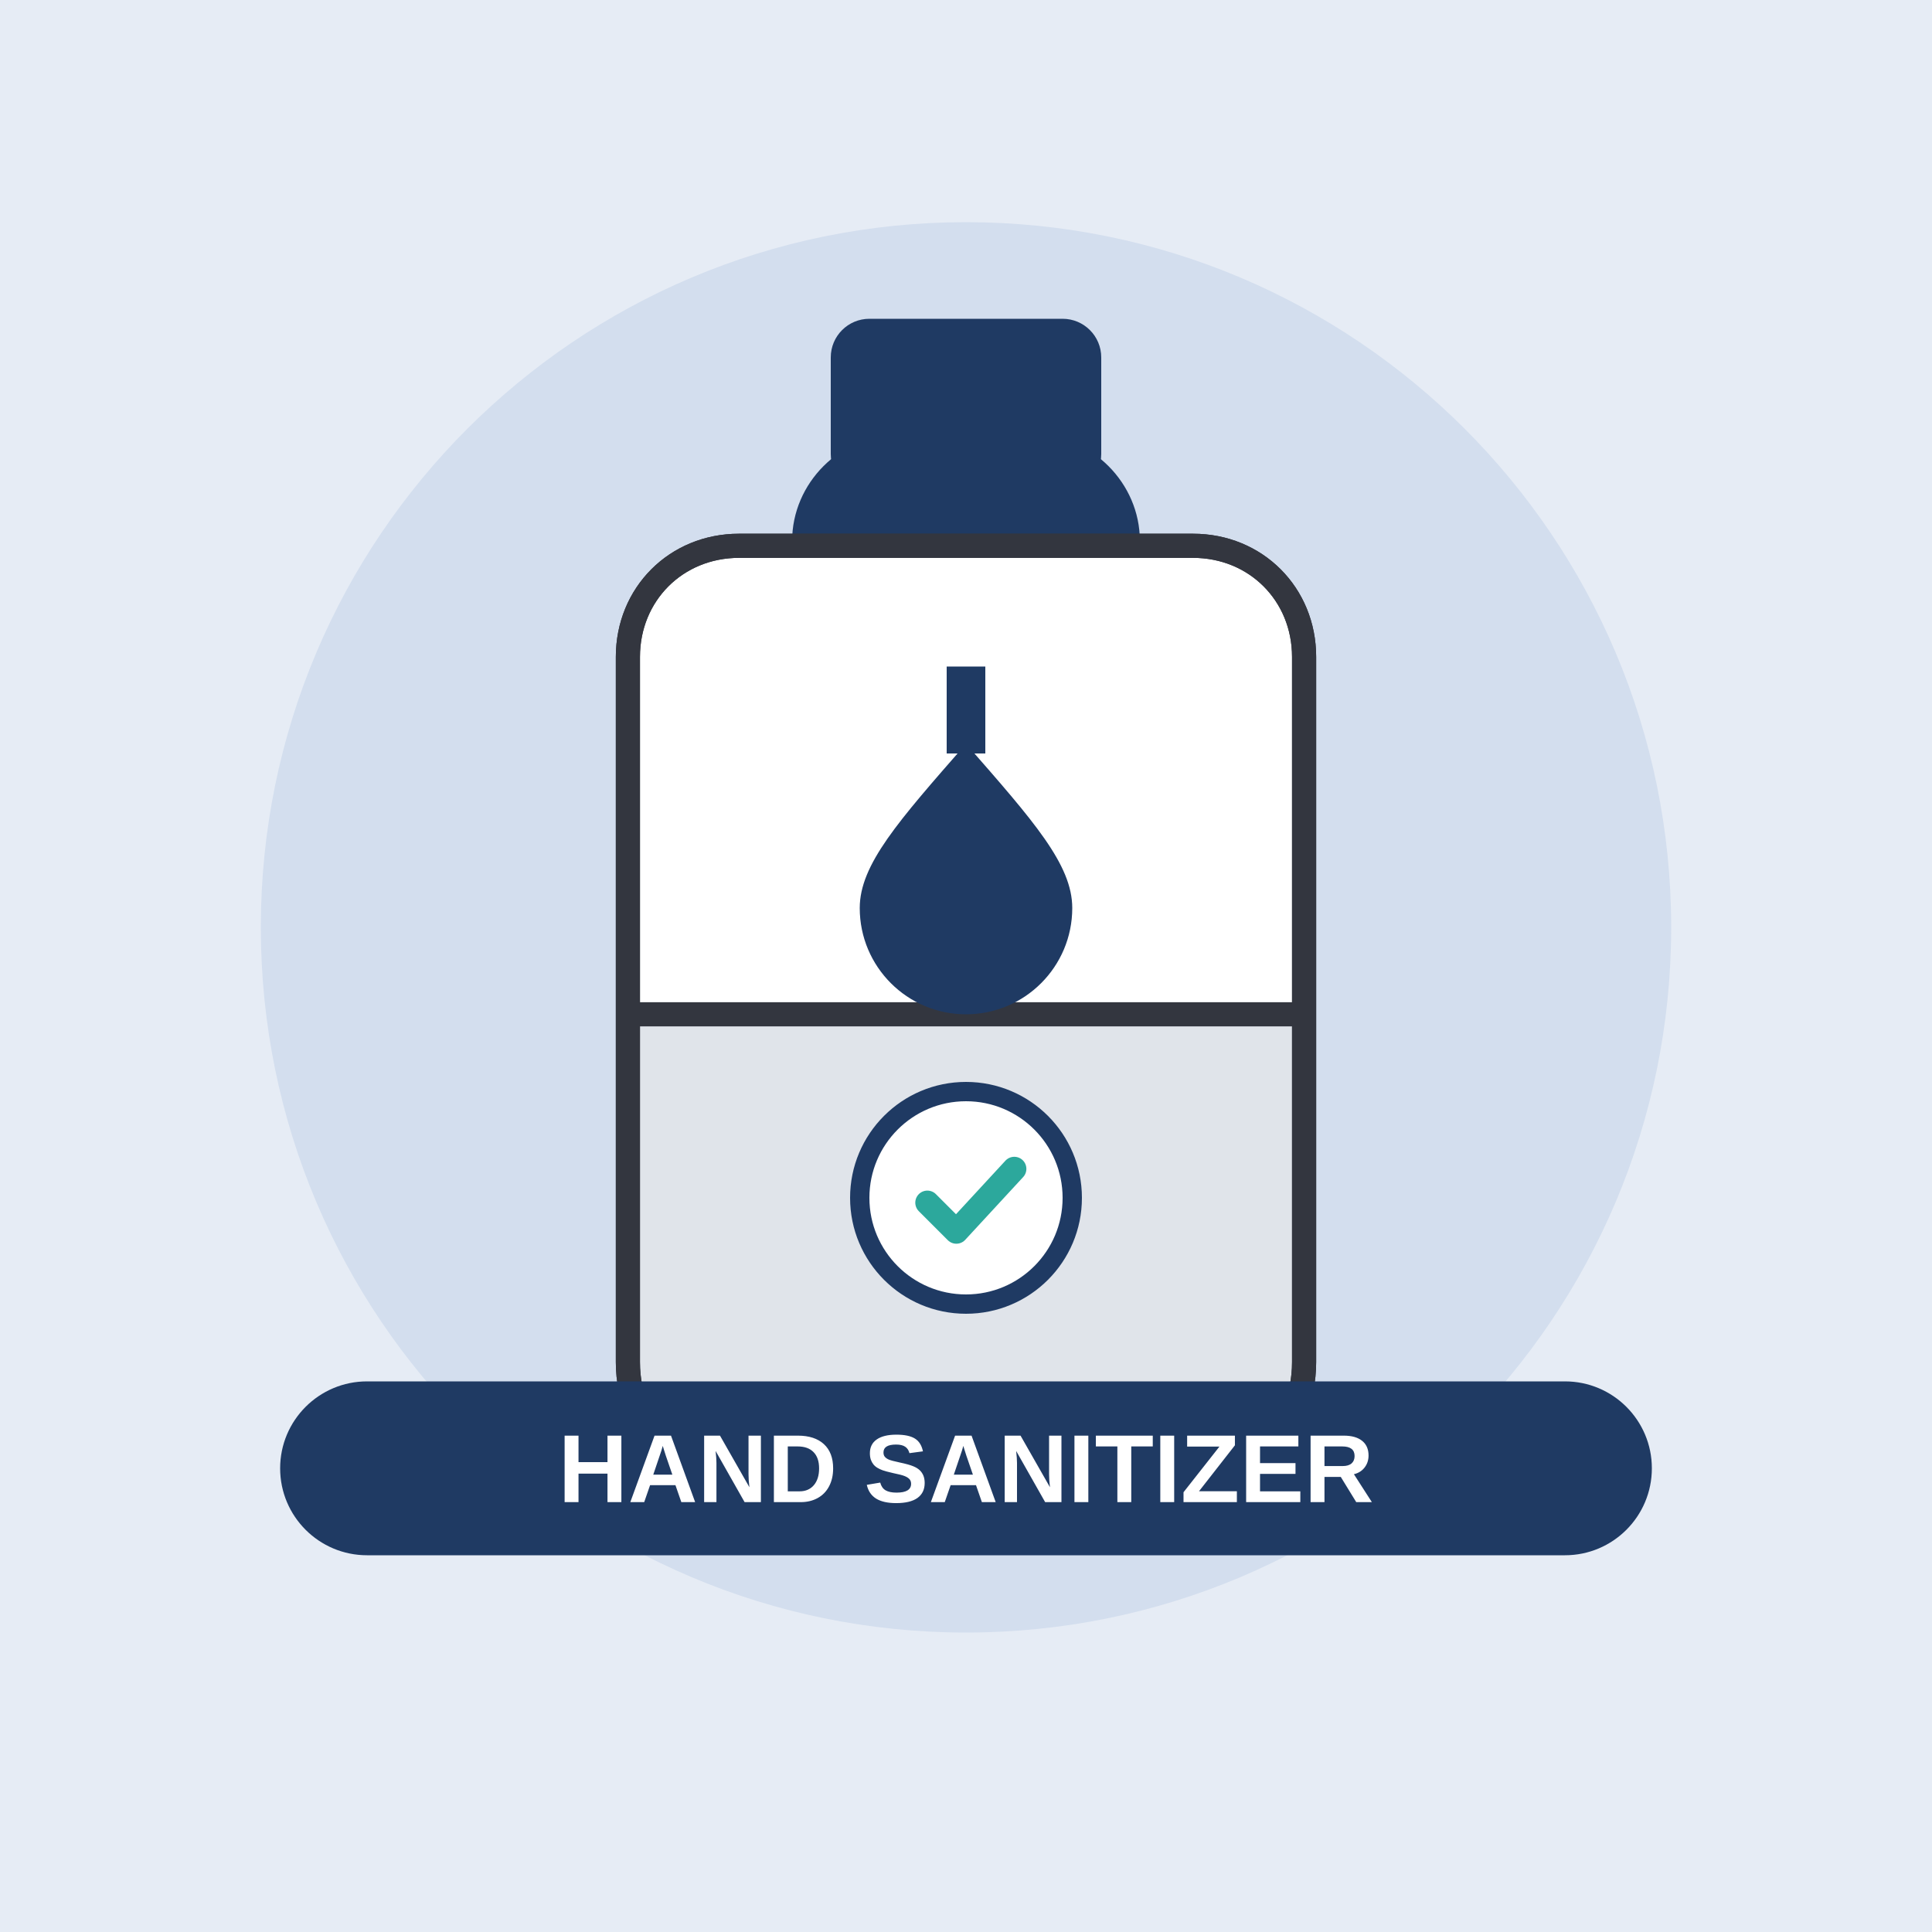
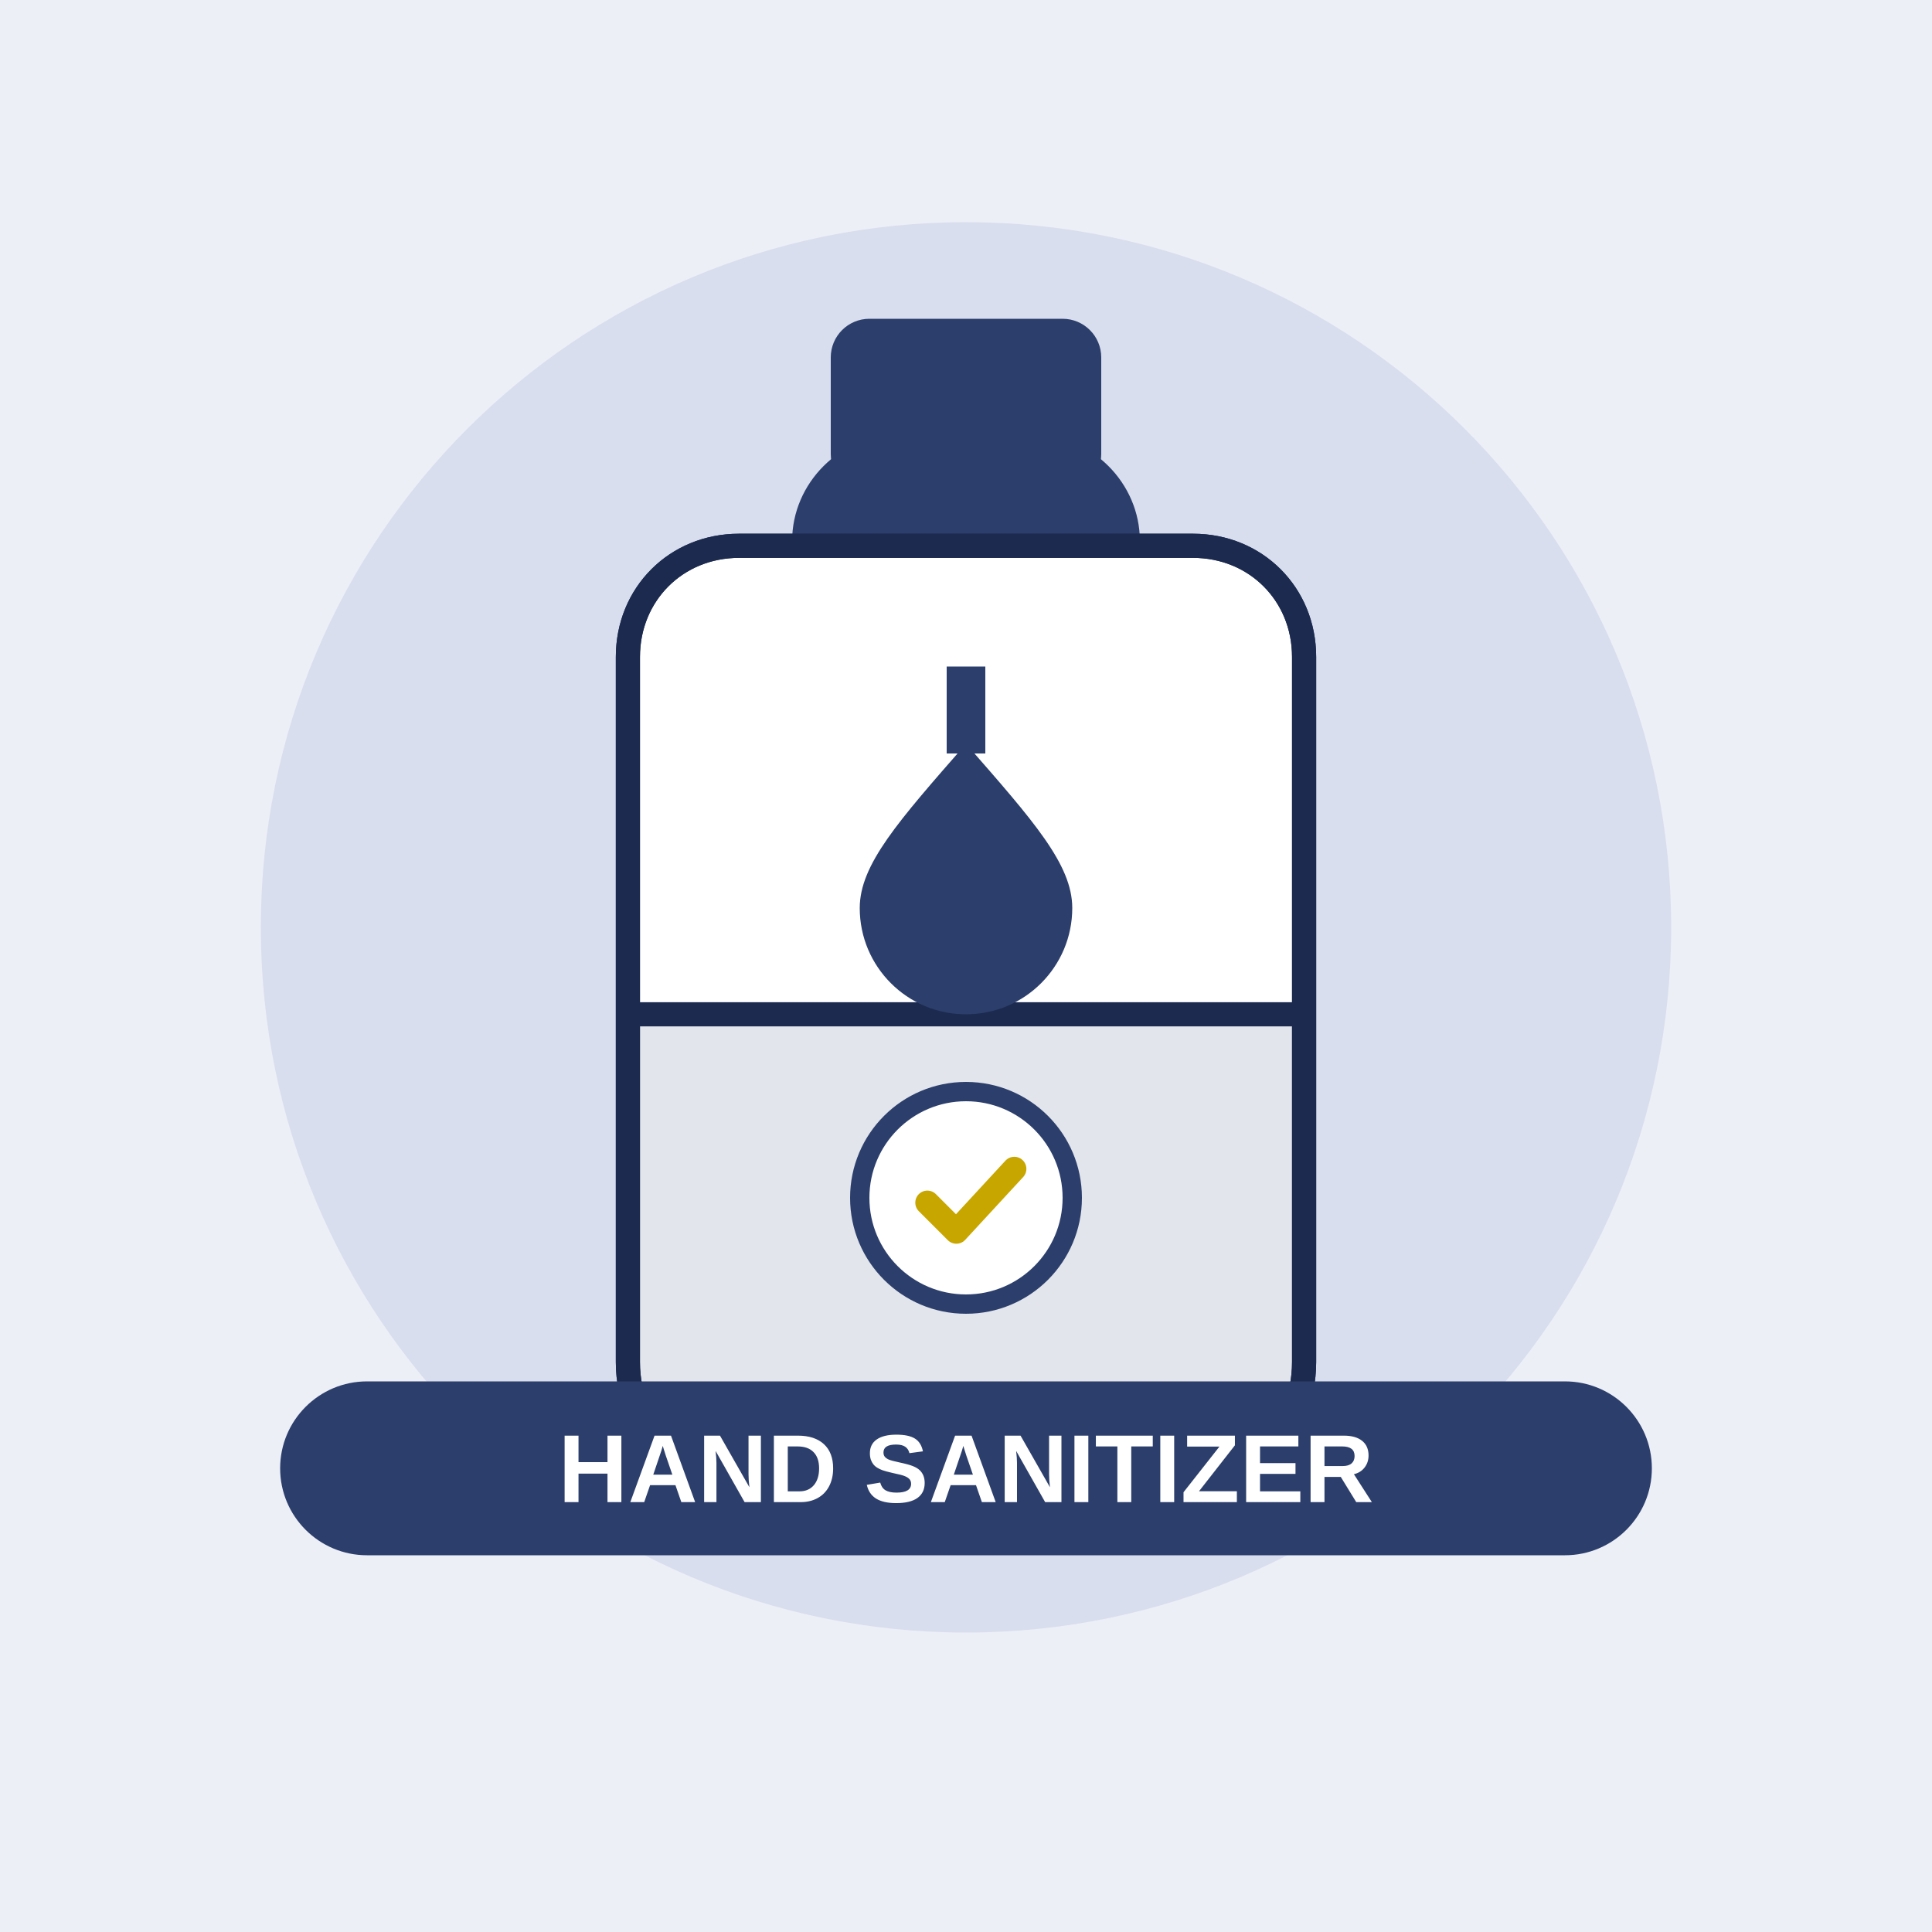
<svg xmlns="http://www.w3.org/2000/svg" viewBox="0 0 400 400" width="400" height="400" role="img" aria-labelledby="t">
-   <rect width="400" height="400" fill="#E6ECF5" />
-   <circle cx="200" cy="192" r="146" fill="#D3DEEE" />
-   <rect x="172" y="66" width="56" height="36" rx="8" fill="#1F3A63" />
-   <path d="M164 112c0-12 10-22 22-22h28c12 0 22 10 22 22v14h-72z" fill="#1F3A63" />
-   <path d="M130 136c0-13 10-23 23-23h94c13 0 23 10 23 23v146c0 15-12 27-27 27h-86c-15 0-27-12-27-27z" fill="#FFFFFF" stroke="#33363F" stroke-width="5" />
-   <path d="M130 210h140v72c0 15-12 27-27 27h-86c-15 0-27-12-27-27z" fill="#1F3A63" opacity="0.14" />
-   <path d="M130 136c0-13 10-23 23-23h94c13 0 23 10 23 23v146c0 15-12 27-27 27h-86c-15 0-27-12-27-27z" fill="none" stroke="#33363F" stroke-width="5" />
-   <path d="M130 210h140" stroke="#33363F" stroke-width="5" />
+   <rect width="400" height="400" fill="#EDEFF7" />
+   <circle cx="200" cy="192" r="146" fill="#D8DEEE" />
+   <rect x="172" y="66" width="56" height="36" rx="8" fill="#2C3E6B" />
+   <path d="M164 112c0-12 10-22 22-22h28c12 0 22 10 22 22v14h-72z" fill="#2C3E6B" />
+   <path d="M130 136c0-13 10-23 23-23h94c13 0 23 10 23 23v146c0 15-12 27-27 27h-86c-15 0-27-12-27-27z" fill="#FFFFFF" stroke="#1B2A4E" stroke-width="5" />
+   <path d="M130 210h140v72c0 15-12 27-27 27h-86c-15 0-27-12-27-27z" fill="#2C3E6B" opacity="0.14" />
+   <path d="M130 136c0-13 10-23 23-23h94c13 0 23 10 23 23v146c0 15-12 27-27 27h-86c-15 0-27-12-27-27z" fill="none" stroke="#1B2A4E" stroke-width="5" />
+   <path d="M130 210h140" stroke="#1B2A4E" stroke-width="5" />
  <g transform="translate(200 168)">
-     <path d="M-4-30h8v18h-8z" fill="#1F3A63" />
-     <path d="M0-14c14 16 22 25 22 34a22 22 0 0 1-44 0c0-9 8-18 22-34z" fill="#1F3A63" />
+     <path d="M-4-30h8v18h-8z" fill="#2C3E6B" />
+     <path d="M0-14c14 16 22 25 22 34a22 22 0 0 1-44 0c0-9 8-18 22-34z" fill="#2C3E6B" />
  </g>
  <g transform="translate(200 248)">
-     <circle cx="0" cy="0" r="22" fill="#FFFFFF" stroke="#1F3A63" stroke-width="4" />
-     <path d="M-8 1l6 6 12-13" fill="none" stroke="#2CA89C" stroke-width="5" stroke-linecap="round" stroke-linejoin="round" />
+     <circle cx="0" cy="0" r="22" fill="#FFFFFF" stroke="#2C3E6B" stroke-width="4" />
+     <path d="M-8 1l6 6 12-13" fill="none" stroke="#C8A600" stroke-width="5" stroke-linecap="round" stroke-linejoin="round" />
  </g>
-   <rect x="58" y="286" width="284" height="36" rx="18" fill="#1F3A63" />
+   <rect x="58" y="286" width="284" height="36" rx="18" fill="#2C3E6B" />
  <text x="200" y="311" font-family="Hind, Arial, sans-serif" font-size="20" font-weight="700" fill="#FFFFFF" text-anchor="middle">HAND SANITIZER</text>
</svg>
